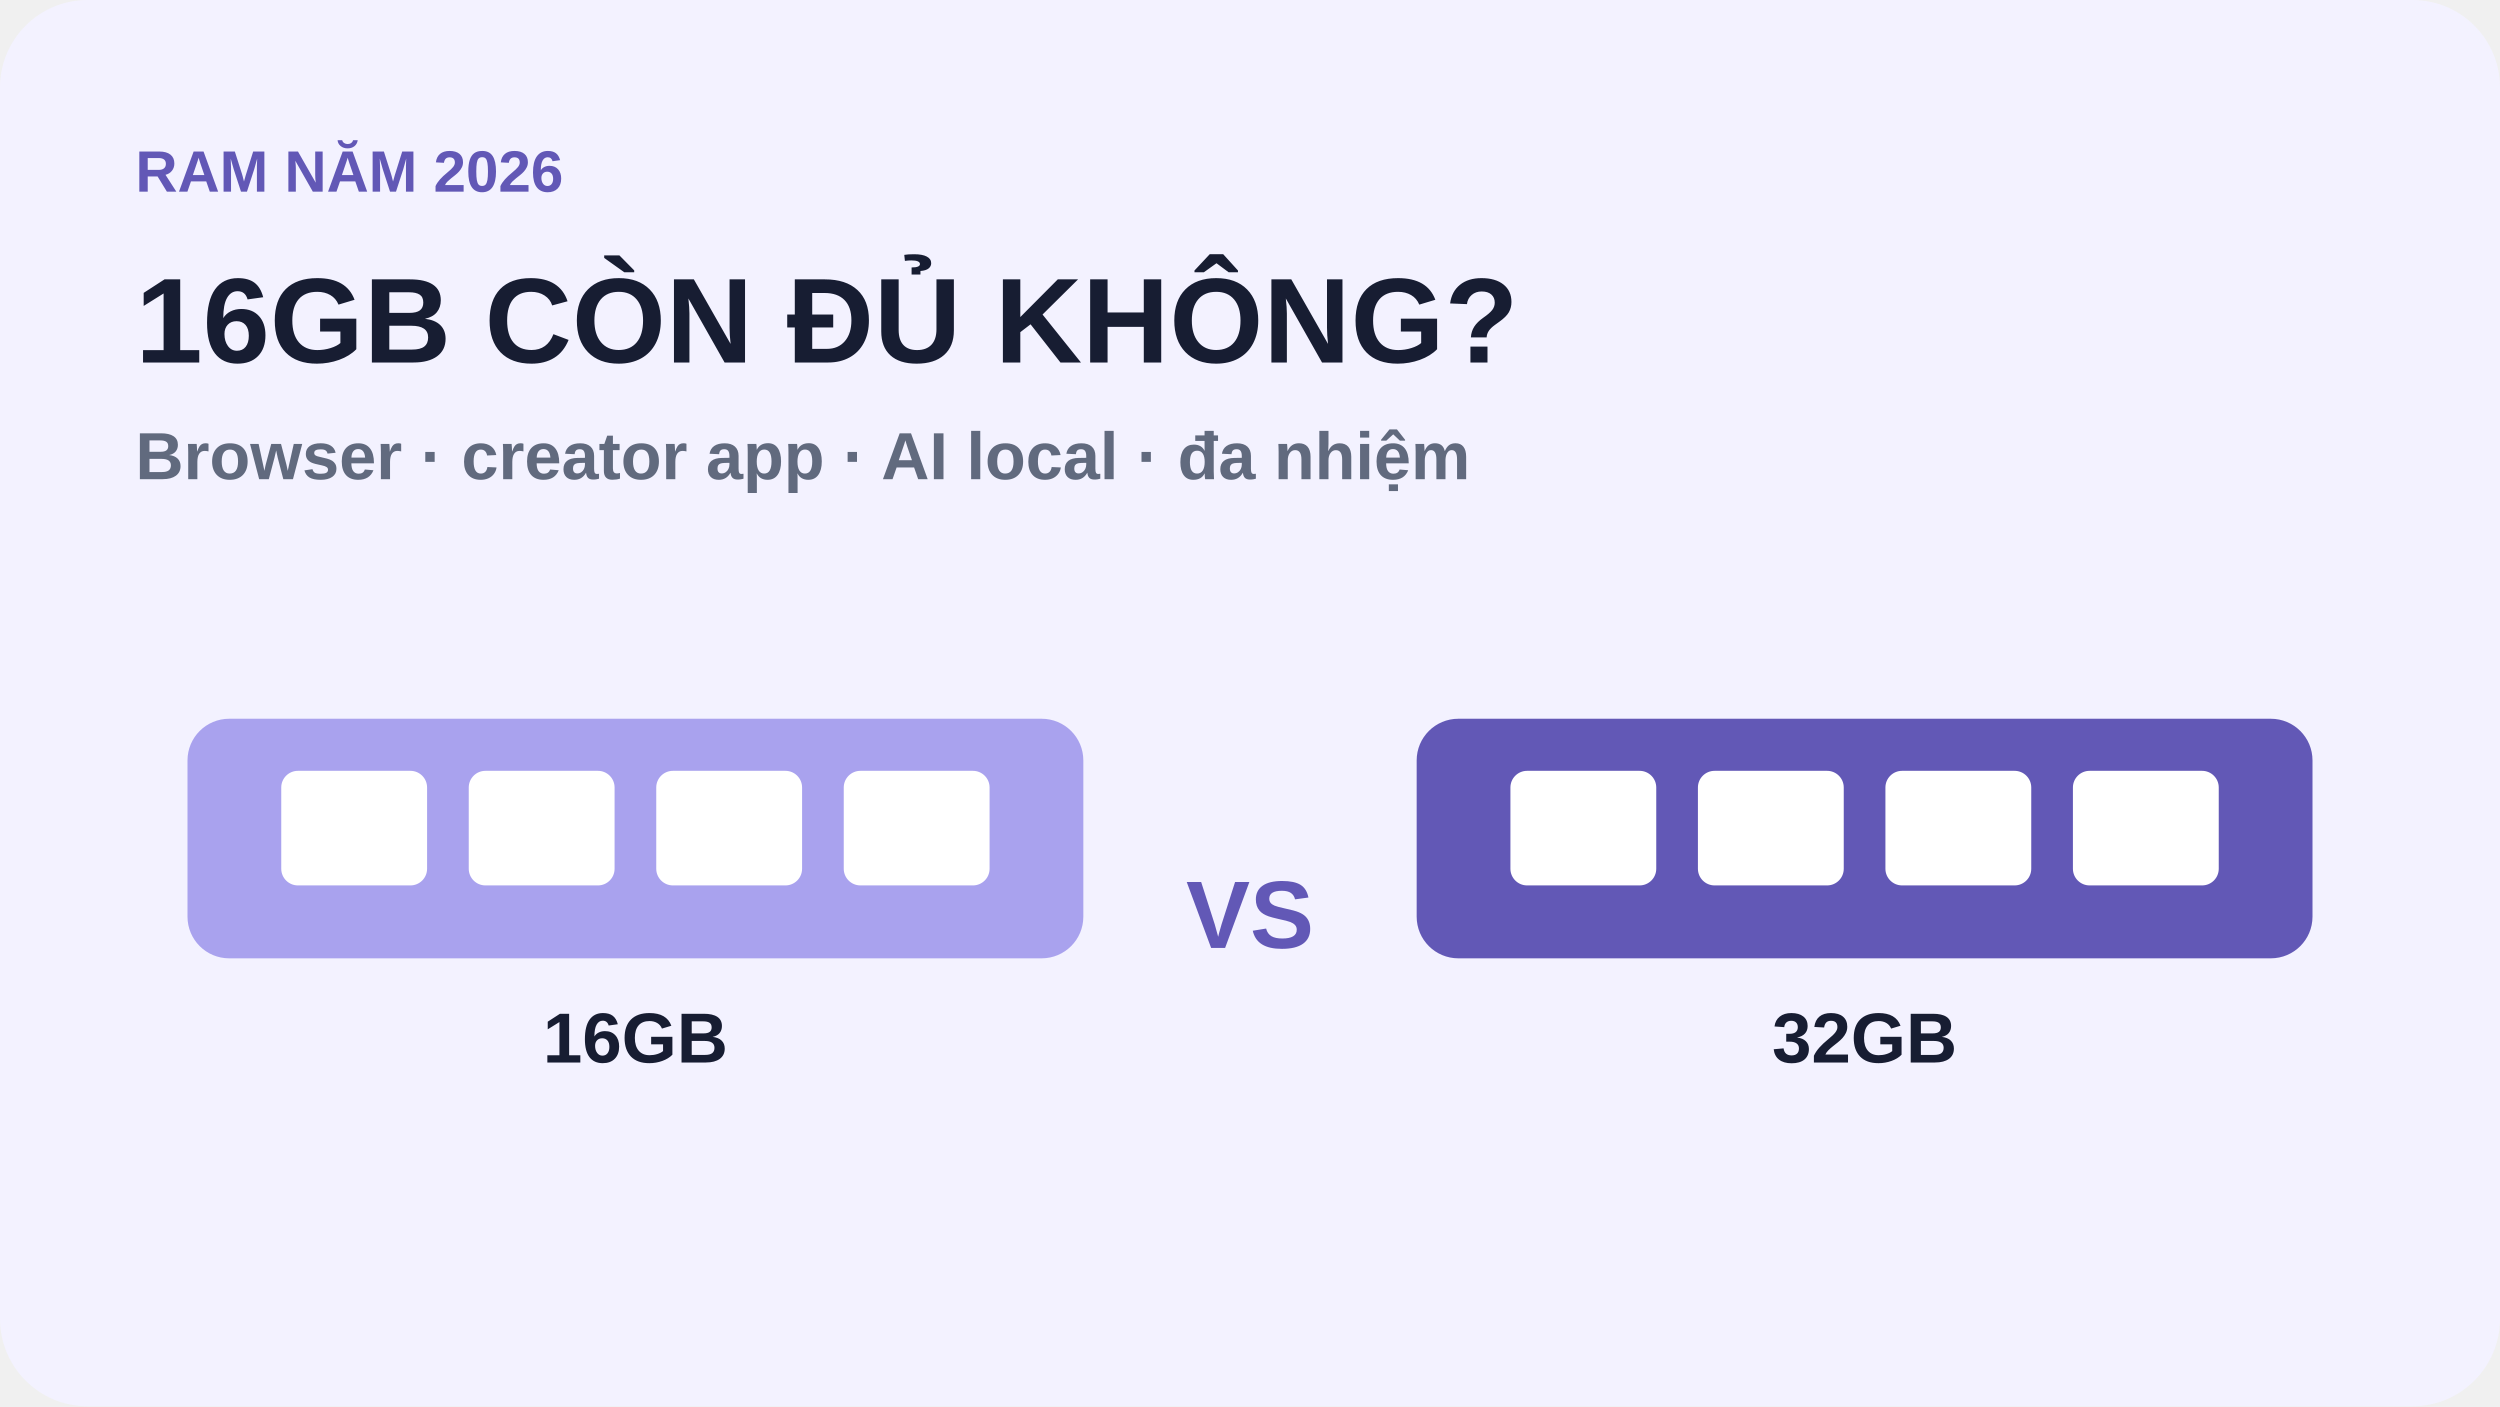
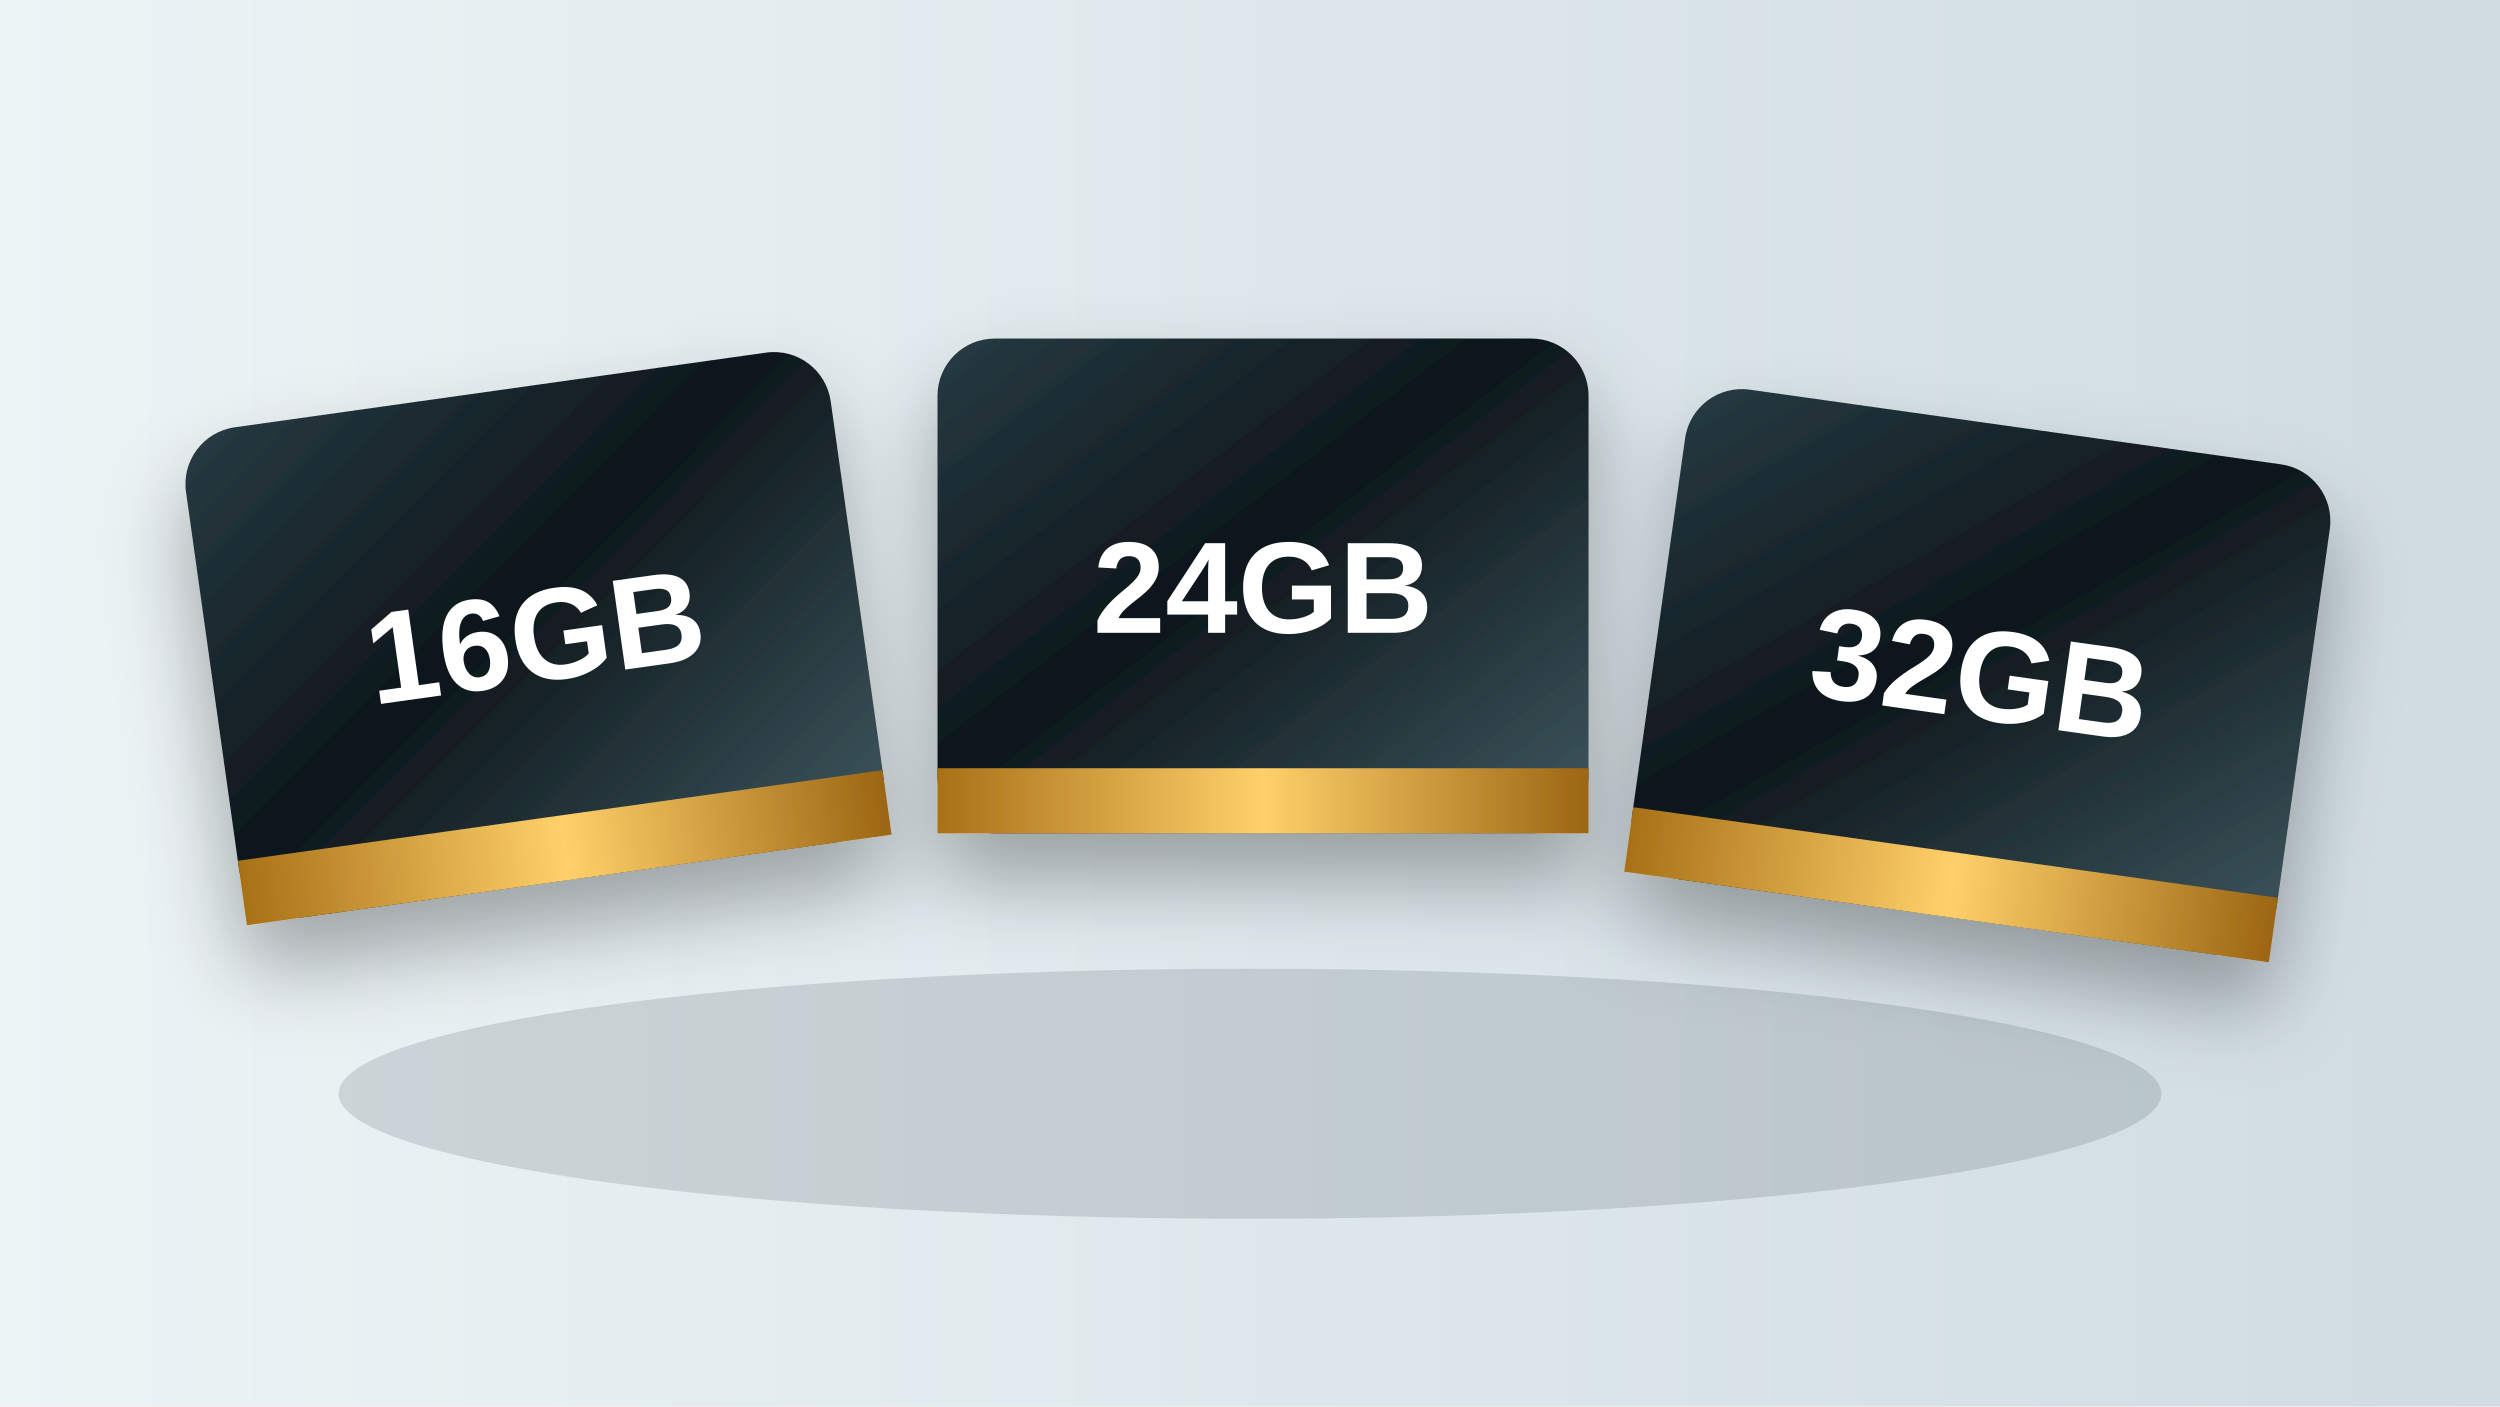
- <svg xmlns="http://www.w3.org/2000/svg" viewBox="0 0 1200 675">
-   <rect width="1200" height="675" rx="42" fill="#f3f2ff" />
-   <text x="65" y="92" font-family="Arial" font-size="28" font-weight="700" fill="#6258b6">RAM NĂM 2026</text>
-   <text x="65" y="174" font-family="Arial" font-size="58" font-weight="900" fill="#171d32">16GB CÒN ĐỦ KHÔNG?</text>
-   <text x="65" y="230" font-family="Arial" font-size="32" font-weight="700" fill="#616a7e">Browser · creator app · AI local · đa nhiệm</text>
-   <g transform="translate(90 345)">
-     <rect width="430" height="115" rx="20" fill="#a9a2ee" />
-     <g fill="#fff">
-       <rect x="45" y="25" width="70" height="55" rx="8" />
-       <rect x="135" y="25" width="70" height="55" rx="8" />
-       <rect x="225" y="25" width="70" height="55" rx="8" />
-       <rect x="315" y="25" width="70" height="55" rx="8" />
+ <svg xmlns="http://www.w3.org/2000/svg" viewBox="0 0 960 540">
+   <defs>
+     <linearGradient id="bg">
+       <stop stop-color="#edf4f6" />
+       <stop offset="1" stop-color="#d0dce2" />
+     </linearGradient>
+     <linearGradient id="chip" x1="0" y1="0" x2="1" y2="1">
+       <stop stop-color="#273b43" />
+       <stop offset=".45" stop-color="#0d161a" />
+       <stop offset="1" stop-color="#3f5860" />
+     </linearGradient>
+     <linearGradient id="gold">
+       <stop stop-color="#a87118" />
+       <stop offset=".5" stop-color="#ffd06a" />
+       <stop offset="1" stop-color="#9c6613" />
+     </linearGradient>
+     <filter id="sh">
+       <feDropShadow dx="0" dy="18" stdDeviation="16" flood-opacity=".32" />
+     </filter>
+   </defs>
+   <rect width="960" height="540" fill="url(#bg)" />
+   <ellipse cx="480" cy="420" rx="350" ry="48" fill="#1f3038" opacity=".15" />
+   <g filter="url(#sh)" transform="translate(85 145)">
+     <g transform="rotate(-8 150 130)">
+       <rect width="250" height="190" rx="22" fill="url(#chip)" />
+       <rect y="165" width="250" height="25" fill="url(#gold)" />
+       <text x="125" y="113" text-anchor="middle" font-family="Arial" font-size="50" font-weight="800" fill="white">16GB</text>
    </g>
-     <text x="215" y="165" text-anchor="middle" font-family="Arial" font-size="34" font-weight="900" fill="#171d32">16GB</text>
+     <g transform="translate(275 -15)">
+       <rect width="250" height="190" rx="22" fill="url(#chip)" />
+       <rect y="165" width="250" height="25" fill="url(#gold)" />
+       <text x="125" y="113" text-anchor="middle" font-family="Arial" font-size="50" font-weight="800" fill="white">24GB</text>
+     </g>
+     <g transform="translate(550 18) rotate(8 125 100)">
+       <rect width="250" height="190" rx="22" fill="url(#chip)" />
+       <rect y="165" width="250" height="25" fill="url(#gold)" />
+       <text x="125" y="113" text-anchor="middle" font-family="Arial" font-size="50" font-weight="800" fill="white">32GB</text>
+     </g>
  </g>
-   <g transform="translate(680 345)">
-     <rect width="430" height="115" rx="20" fill="#6258b6" />
-     <g fill="#fff">
-       <rect x="45" y="25" width="70" height="55" rx="8" />
-       <rect x="135" y="25" width="70" height="55" rx="8" />
-       <rect x="225" y="25" width="70" height="55" rx="8" />
-       <rect x="315" y="25" width="70" height="55" rx="8" />
-     </g>
-     <text x="215" y="165" text-anchor="middle" font-family="Arial" font-size="34" font-weight="900" fill="#171d32">32GB</text>
-   </g>
-   <text x="600" y="455" text-anchor="middle" font-family="Arial" font-size="46" font-weight="900" fill="#6258b6">VS</text>
</svg>
